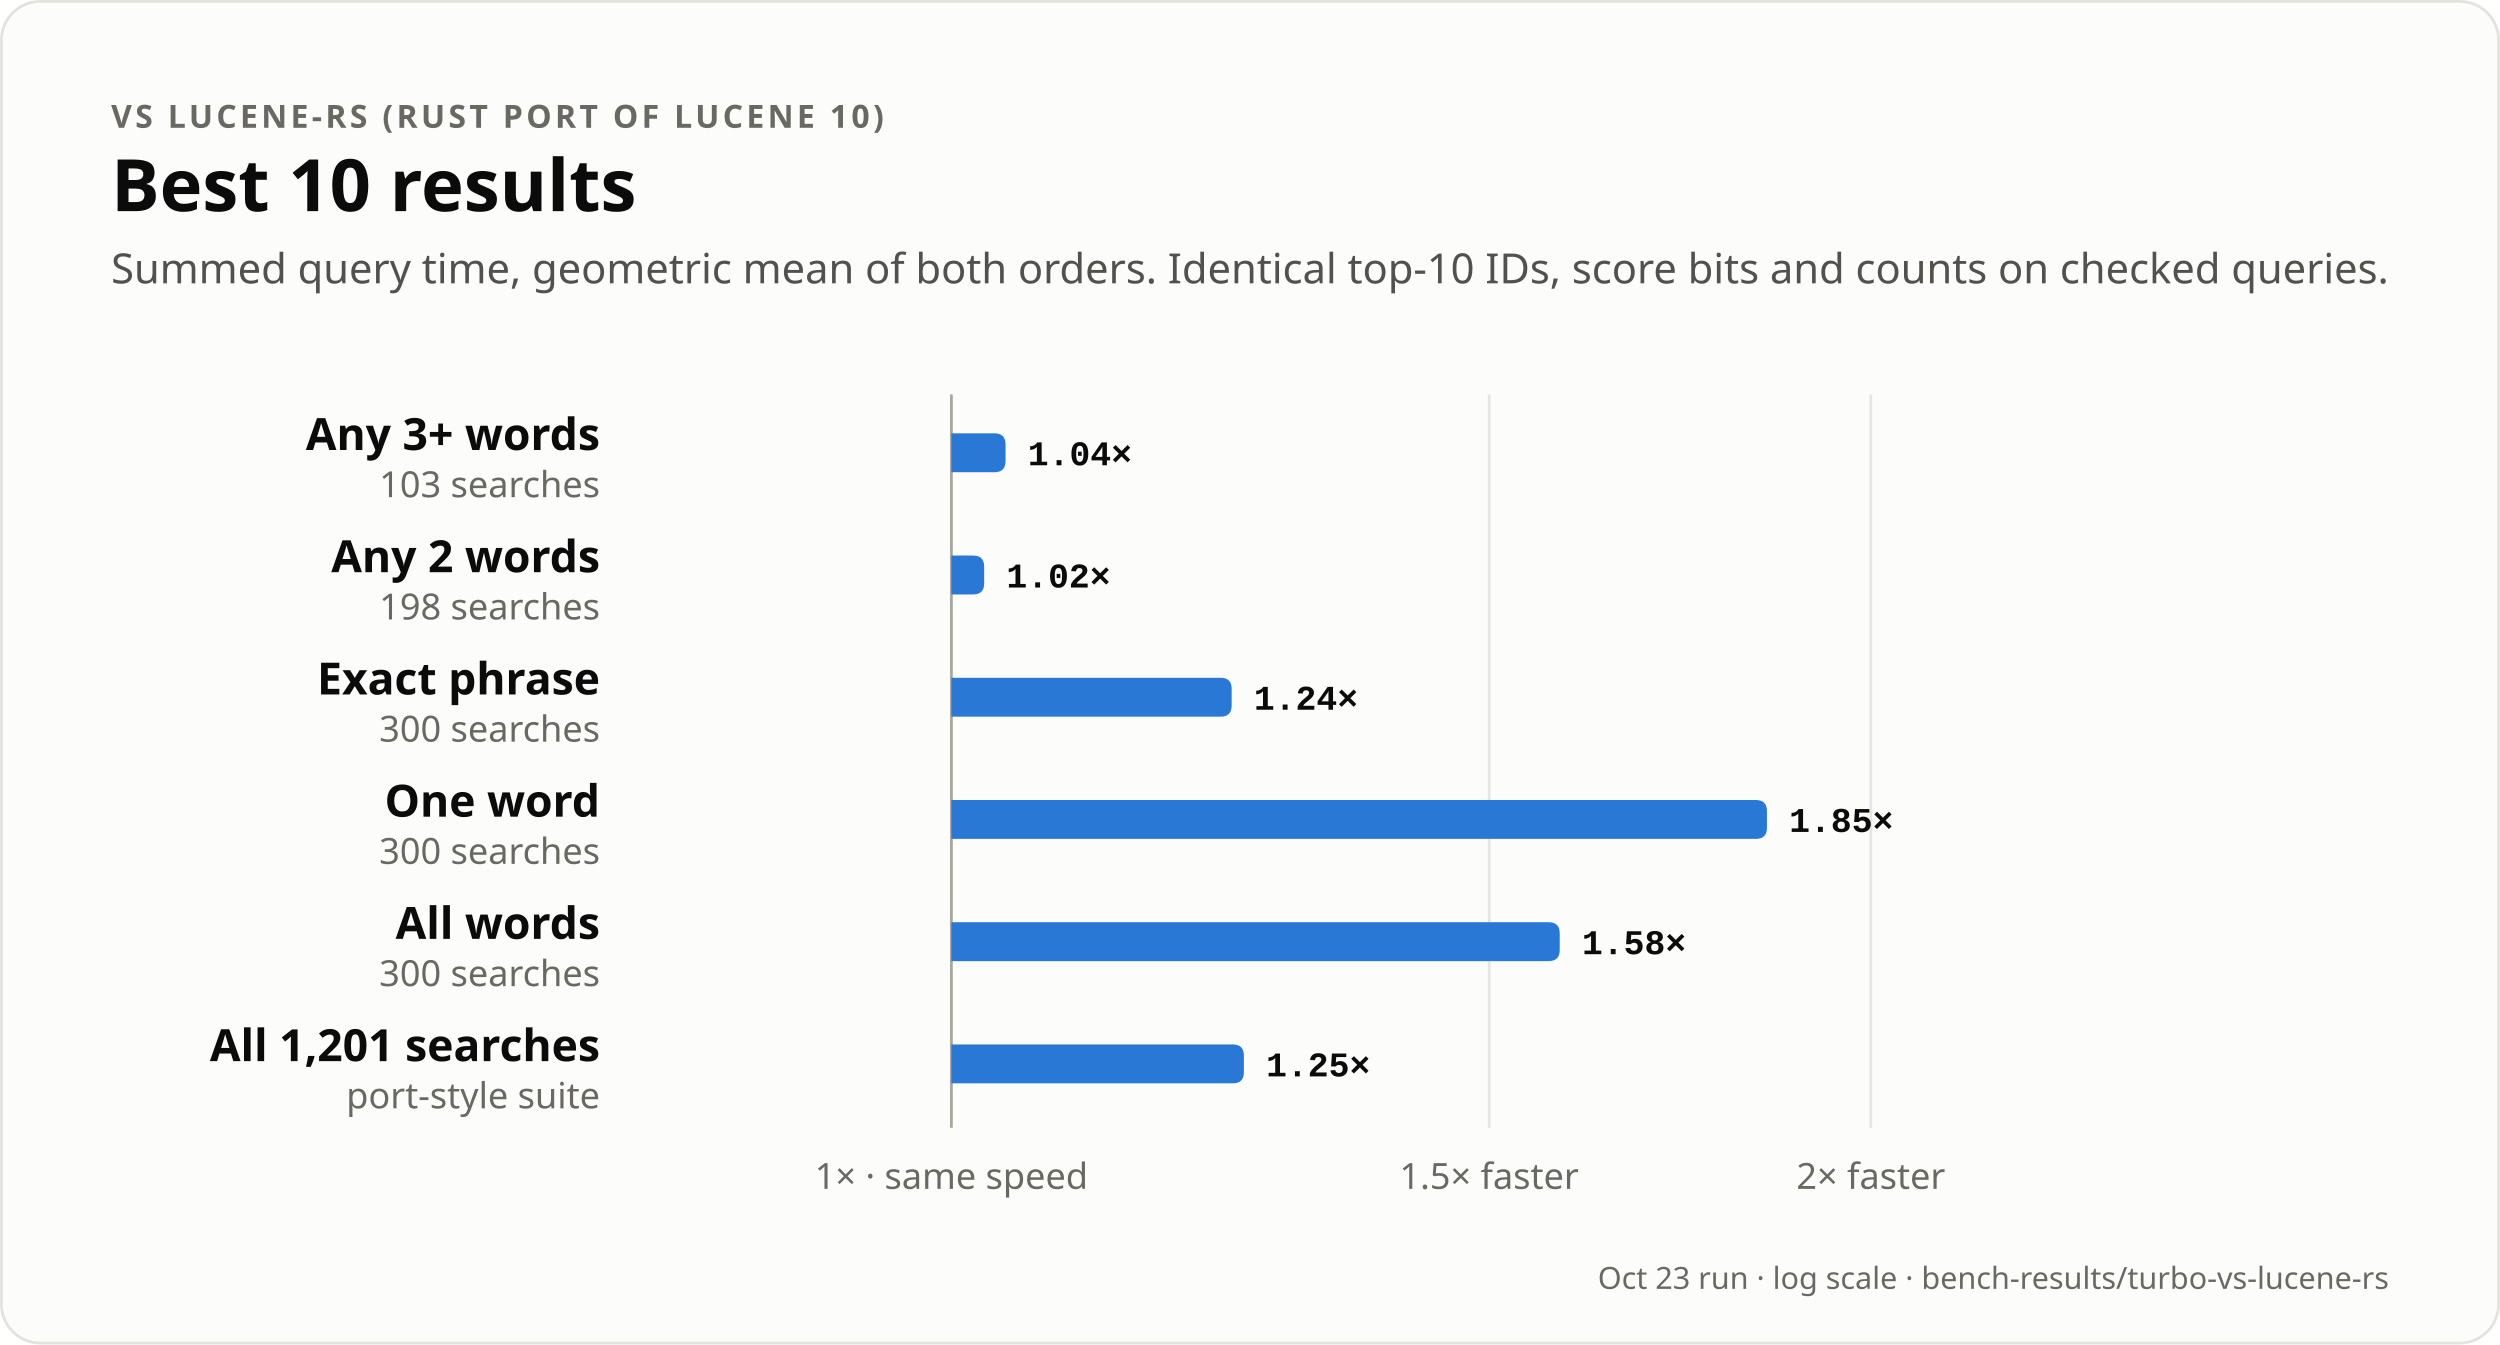
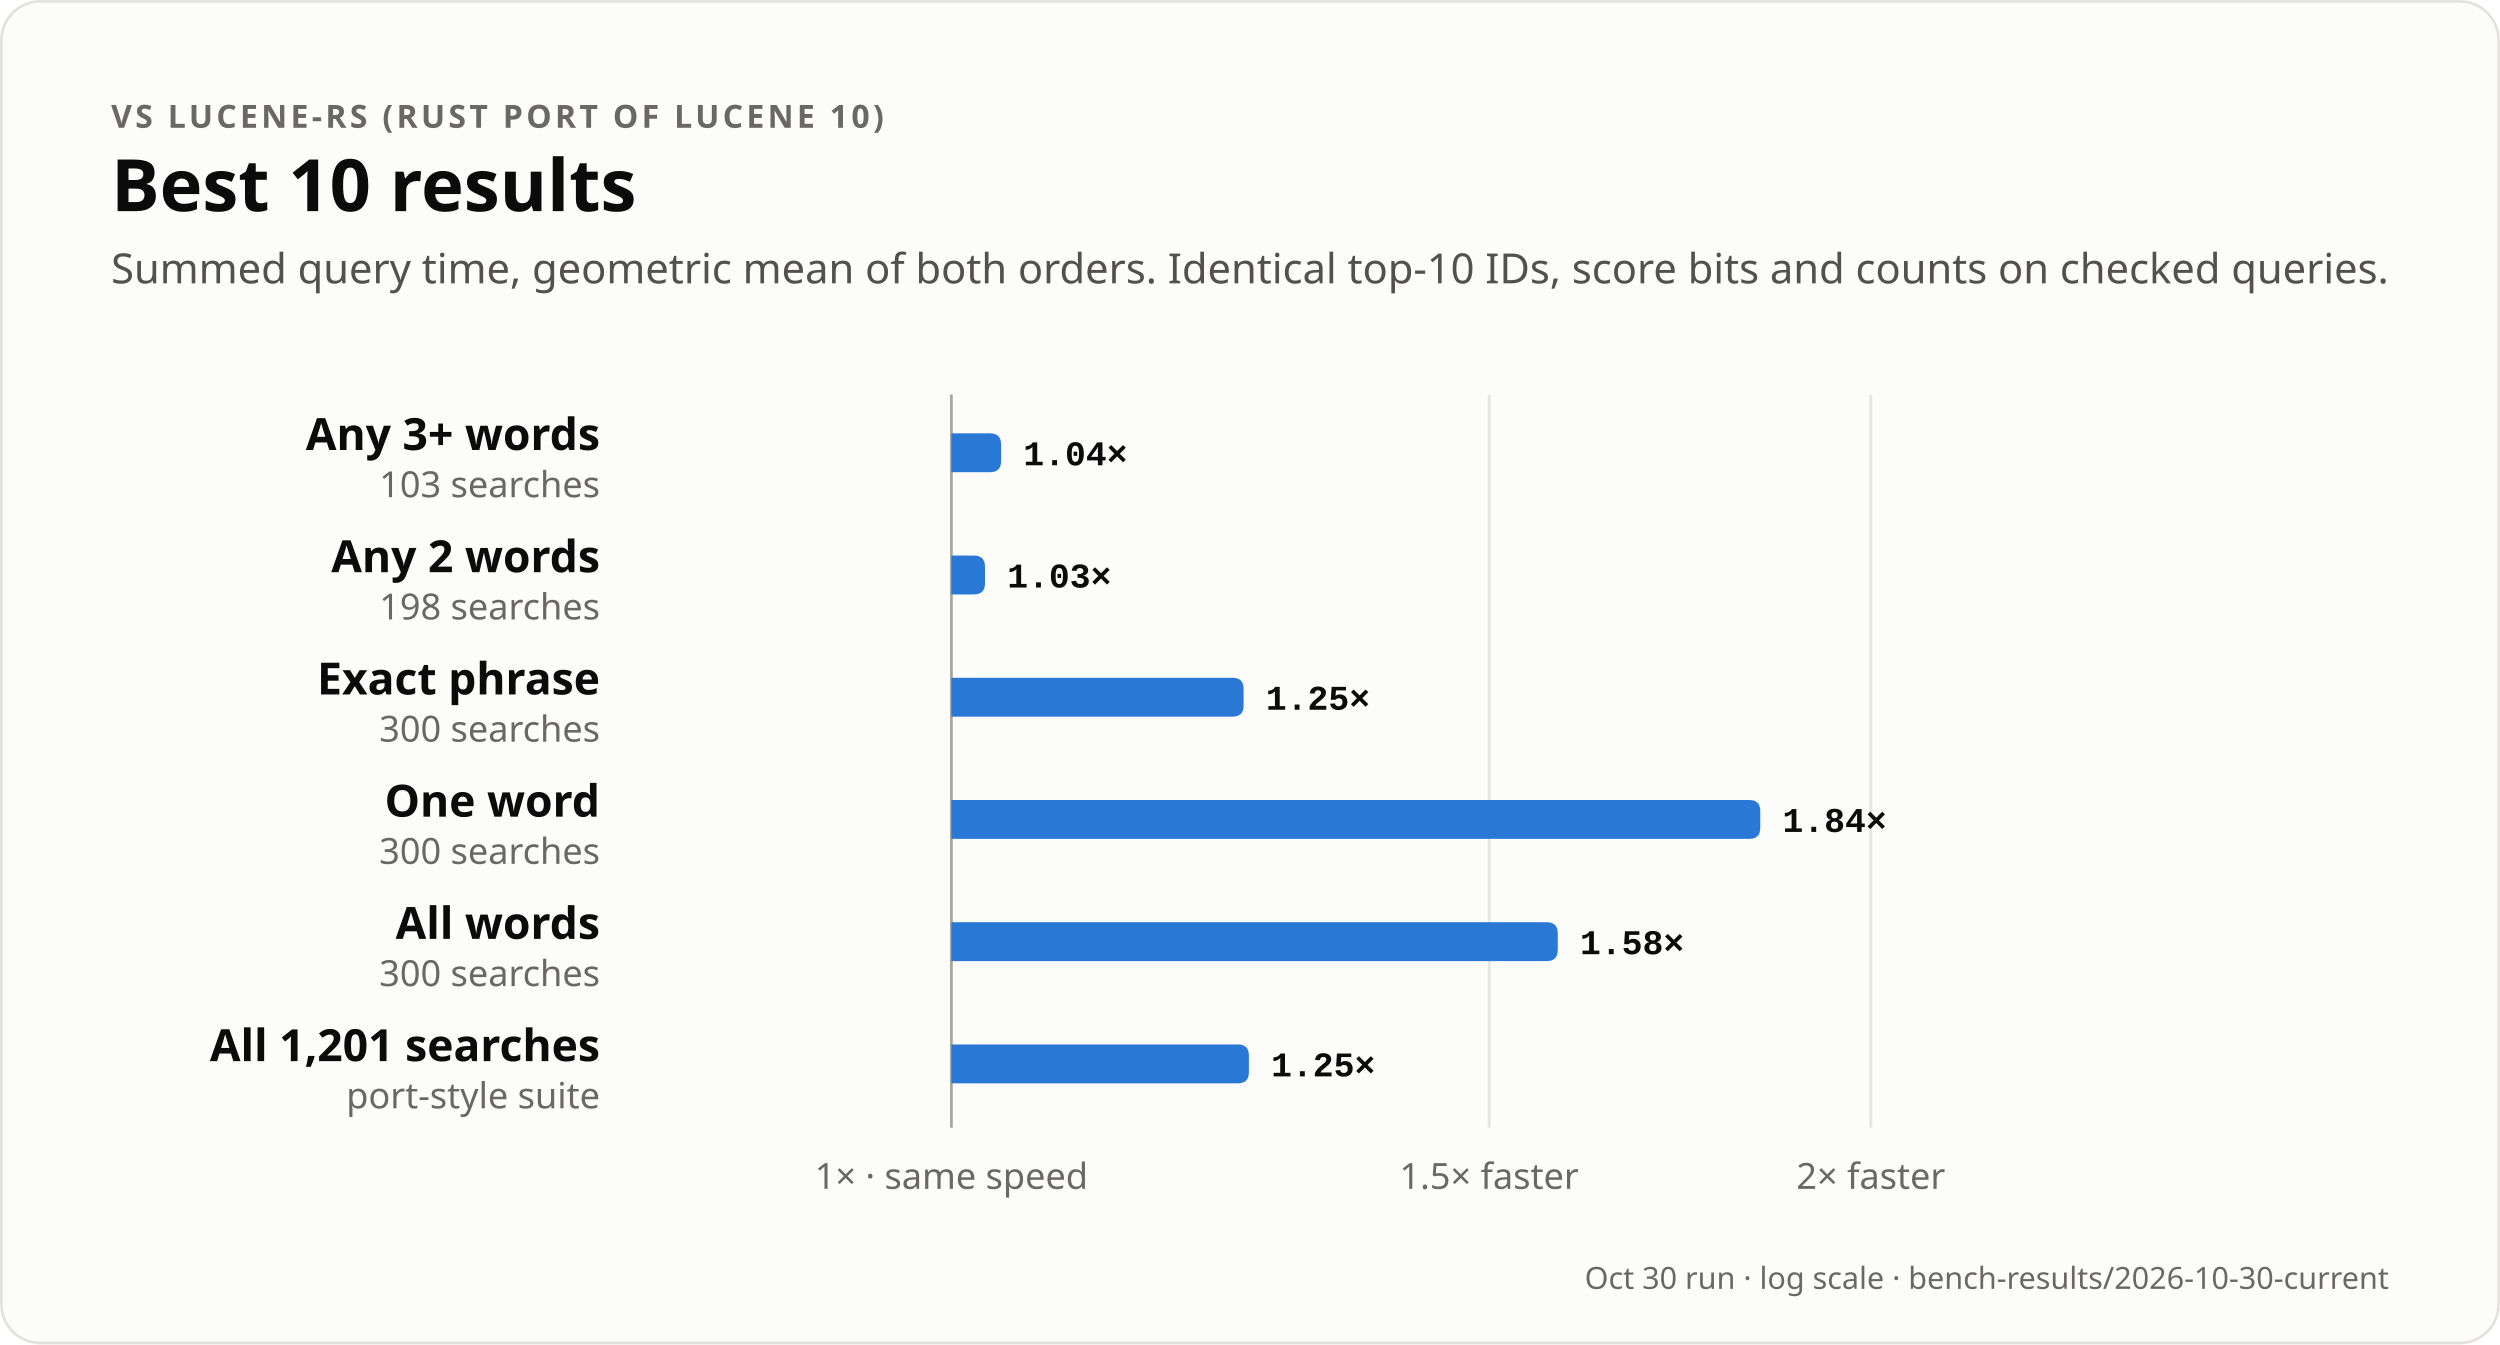
<svg xmlns="http://www.w3.org/2000/svg" width="900" height="484" viewBox="0 0 900 484" role="img" aria-labelledby="chart-title chart-description">
  <rect x="0.5" y="0.5" width="899" height="483" rx="14" fill="#fcfcfb" stroke="#e4e2dd" />
  <text x="40.0" y="46.0" font-size="11.5" font-weight="600" fill="#696863" text-anchor="start" letter-spacing="1.2" font-family="-apple-system, BlinkMacSystemFont, 'Segoe UI', 'Noto Sans', Helvetica, Arial, sans-serif">VS LUCENE-RS (RUST PORT OF LUCENE 10)</text>
  <text x="40.0" y="76.0" font-size="26" font-weight="700" fill="#0b0b0b" text-anchor="start" font-family="-apple-system, BlinkMacSystemFont, 'Segoe UI', 'Noto Sans', Helvetica, Arial, sans-serif">Best 10 results</text>
  <text x="40.0" y="102.0" font-size="15" font-weight="400" fill="#52514e" text-anchor="start" font-family="-apple-system, BlinkMacSystemFont, 'Segoe UI', 'Noto Sans', Helvetica, Arial, sans-serif">Summed query time, geometric mean of both orders. Identical top-10 IDs, score bits and counts on checked queries.</text>
  <line x1="342.5" y1="142" x2="342.5" y2="406.0" stroke="#a9a7a0" stroke-width="1" />
  <text x="342.5" y="428.0" font-size="13" font-weight="400" fill="#696863" text-anchor="middle" font-family="-apple-system, BlinkMacSystemFont, 'Segoe UI', 'Noto Sans', Helvetica, Arial, sans-serif">1× · same speed</text>
  <line x1="536.1" y1="142" x2="536.1" y2="406.0" stroke="#e7e5e0" stroke-width="1" />
  <text x="536.1" y="428.0" font-size="13" font-weight="400" fill="#696863" text-anchor="middle" font-family="-apple-system, BlinkMacSystemFont, 'Segoe UI', 'Noto Sans', Helvetica, Arial, sans-serif">1.5× faster</text>
  <line x1="673.5" y1="142" x2="673.5" y2="406.0" stroke="#e7e5e0" stroke-width="1" />
  <text x="673.5" y="428.0" font-size="13" font-weight="400" fill="#696863" text-anchor="middle" font-family="-apple-system, BlinkMacSystemFont, 'Segoe UI', 'Noto Sans', Helvetica, Arial, sans-serif">2× faster</text>
  <text x="216.0" y="162.0" font-size="16" font-weight="600" fill="#0b0b0b" text-anchor="end" font-family="-apple-system, BlinkMacSystemFont, 'Segoe UI', 'Noto Sans', Helvetica, Arial, sans-serif">Any 3+ words</text>
  <text x="216.0" y="179.0" font-size="13" font-weight="400" fill="#696863" text-anchor="end" font-family="-apple-system, BlinkMacSystemFont, 'Segoe UI', 'Noto Sans', Helvetica, Arial, sans-serif">103 searches</text>
-   <path d="M342.5,156.0 H358.0 Q362.0,156.0 362.0,160.0 V166.0 Q362.0,170.0 358.0,170.0 H342.5 Z" fill="#2a78d6" />
-   <text x="370.0" y="167.5" font-size="12.5" font-weight="600" fill="#0b0b0b" text-anchor="start" font-family="ui-monospace, SFMono-Regular, 'SF Mono', Menlo, Consolas, 'Liberation Mono', monospace">1.04×</text>
+   <path d="M342.5,156.0 H356.4 Q360.4,156.0 360.4,160.0 V166.0 Q360.4,170.0 356.4,170.0 H342.5 Z" fill="#2a78d6" />
+   <text x="368.4" y="167.5" font-size="12.5" font-weight="600" fill="#0b0b0b" text-anchor="start" font-family="ui-monospace, SFMono-Regular, 'SF Mono', Menlo, Consolas, 'Liberation Mono', monospace">1.04×</text>
  <text x="216.0" y="206.0" font-size="16" font-weight="600" fill="#0b0b0b" text-anchor="end" font-family="-apple-system, BlinkMacSystemFont, 'Segoe UI', 'Noto Sans', Helvetica, Arial, sans-serif">Any 2 words</text>
  <text x="216.0" y="223.0" font-size="13" font-weight="400" fill="#696863" text-anchor="end" font-family="-apple-system, BlinkMacSystemFont, 'Segoe UI', 'Noto Sans', Helvetica, Arial, sans-serif">198 searches</text>
-   <path d="M342.5,200.0 H350.3 Q354.3,200.0 354.3,204.0 V210.0 Q354.3,214.0 350.3,214.0 H342.5 Z" fill="#2a78d6" />
-   <text x="362.3" y="211.5" font-size="12.5" font-weight="600" fill="#0b0b0b" text-anchor="start" font-family="ui-monospace, SFMono-Regular, 'SF Mono', Menlo, Consolas, 'Liberation Mono', monospace">1.02×</text>
+   <path d="M342.5,200.0 H350.6 Q354.6,200.0 354.6,204.0 V210.0 Q354.6,214.0 350.6,214.0 H342.5 Z" fill="#2a78d6" />
+   <text x="362.6" y="211.5" font-size="12.5" font-weight="600" fill="#0b0b0b" text-anchor="start" font-family="ui-monospace, SFMono-Regular, 'SF Mono', Menlo, Consolas, 'Liberation Mono', monospace">1.03×</text>
  <text x="216.0" y="250.0" font-size="16" font-weight="600" fill="#0b0b0b" text-anchor="end" font-family="-apple-system, BlinkMacSystemFont, 'Segoe UI', 'Noto Sans', Helvetica, Arial, sans-serif">Exact phrase</text>
  <text x="216.0" y="267.0" font-size="13" font-weight="400" fill="#696863" text-anchor="end" font-family="-apple-system, BlinkMacSystemFont, 'Segoe UI', 'Noto Sans', Helvetica, Arial, sans-serif">300 searches</text>
-   <path d="M342.5,244.0 H439.4 Q443.4,244.0 443.4,248.0 V254.0 Q443.4,258.0 439.4,258.0 H342.5 Z" fill="#2a78d6" />
-   <text x="451.4" y="255.5" font-size="12.5" font-weight="600" fill="#0b0b0b" text-anchor="start" font-family="ui-monospace, SFMono-Regular, 'SF Mono', Menlo, Consolas, 'Liberation Mono', monospace">1.24×</text>
+   <path d="M342.5,244.0 H443.7 Q447.7,244.0 447.7,248.0 V254.0 Q447.7,258.0 443.7,258.0 H342.5 Z" fill="#2a78d6" />
+   <text x="455.7" y="255.5" font-size="12.5" font-weight="600" fill="#0b0b0b" text-anchor="start" font-family="ui-monospace, SFMono-Regular, 'SF Mono', Menlo, Consolas, 'Liberation Mono', monospace">1.25×</text>
  <text x="216.0" y="294.0" font-size="16" font-weight="600" fill="#0b0b0b" text-anchor="end" font-family="-apple-system, BlinkMacSystemFont, 'Segoe UI', 'Noto Sans', Helvetica, Arial, sans-serif">One word</text>
  <text x="216.0" y="311.0" font-size="13" font-weight="400" fill="#696863" text-anchor="end" font-family="-apple-system, BlinkMacSystemFont, 'Segoe UI', 'Noto Sans', Helvetica, Arial, sans-serif">300 searches</text>
-   <path d="M342.5,288.0 H632.1 Q636.1,288.0 636.1,292.0 V298.0 Q636.1,302.0 632.1,302.0 H342.5 Z" fill="#2a78d6" />
-   <text x="644.1" y="299.5" font-size="12.5" font-weight="600" fill="#0b0b0b" text-anchor="start" font-family="ui-monospace, SFMono-Regular, 'SF Mono', Menlo, Consolas, 'Liberation Mono', monospace">1.85×</text>
+   <path d="M342.5,288.0 H629.7 Q633.7,288.0 633.7,292.0 V298.0 Q633.7,302.0 629.7,302.0 H342.5 Z" fill="#2a78d6" />
+   <text x="641.7" y="299.5" font-size="12.5" font-weight="600" fill="#0b0b0b" text-anchor="start" font-family="ui-monospace, SFMono-Regular, 'SF Mono', Menlo, Consolas, 'Liberation Mono', monospace">1.84×</text>
  <text x="216.0" y="338.0" font-size="16" font-weight="600" fill="#0b0b0b" text-anchor="end" font-family="-apple-system, BlinkMacSystemFont, 'Segoe UI', 'Noto Sans', Helvetica, Arial, sans-serif">All words</text>
  <text x="216.0" y="355.0" font-size="13" font-weight="400" fill="#696863" text-anchor="end" font-family="-apple-system, BlinkMacSystemFont, 'Segoe UI', 'Noto Sans', Helvetica, Arial, sans-serif">300 searches</text>
-   <path d="M342.5,332.0 H557.5 Q561.5,332.0 561.5,336.0 V342.0 Q561.5,346.0 557.5,346.0 H342.5 Z" fill="#2a78d6" />
-   <text x="569.5" y="343.5" font-size="12.5" font-weight="600" fill="#0b0b0b" text-anchor="start" font-family="ui-monospace, SFMono-Regular, 'SF Mono', Menlo, Consolas, 'Liberation Mono', monospace">1.58×</text>
+   <path d="M342.5,332.0 H556.8 Q560.8,332.0 560.8,336.0 V342.0 Q560.8,346.0 556.8,346.0 H342.5 Z" fill="#2a78d6" />
+   <text x="568.8" y="343.5" font-size="12.5" font-weight="600" fill="#0b0b0b" text-anchor="start" font-family="ui-monospace, SFMono-Regular, 'SF Mono', Menlo, Consolas, 'Liberation Mono', monospace">1.58×</text>
  <text x="216.0" y="382.0" font-size="16" font-weight="600" fill="#0b0b0b" text-anchor="end" font-family="-apple-system, BlinkMacSystemFont, 'Segoe UI', 'Noto Sans', Helvetica, Arial, sans-serif">All 1,201 searches</text>
  <text x="216.0" y="399.0" font-size="13" font-weight="400" fill="#696863" text-anchor="end" font-family="-apple-system, BlinkMacSystemFont, 'Segoe UI', 'Noto Sans', Helvetica, Arial, sans-serif">port-style suite</text>
-   <path d="M342.5,376.0 H443.8 Q447.8,376.0 447.8,380.0 V386.0 Q447.8,390.0 443.8,390.0 H342.5 Z" fill="#2a78d6" />
-   <text x="455.8" y="387.5" font-size="12.5" font-weight="600" fill="#0b0b0b" text-anchor="start" font-family="ui-monospace, SFMono-Regular, 'SF Mono', Menlo, Consolas, 'Liberation Mono', monospace">1.25×</text>
-   <text x="860.0" y="464.0" font-size="11" font-weight="400" fill="#696863" text-anchor="end" font-family="-apple-system, BlinkMacSystemFont, 'Segoe UI', 'Noto Sans', Helvetica, Arial, sans-serif">Oct 23 run · log scale · bench-results/turbo-vs-lucene-rs</text>
+   <path d="M342.5,376.0 H445.6 Q449.6,376.0 449.6,380.0 V386.0 Q449.6,390.0 445.6,390.0 H342.5 Z" fill="#2a78d6" />
+   <text x="457.6" y="387.5" font-size="12.5" font-weight="600" fill="#0b0b0b" text-anchor="start" font-family="ui-monospace, SFMono-Regular, 'SF Mono', Menlo, Consolas, 'Liberation Mono', monospace">1.25×</text>
+   <text x="860.0" y="464.0" font-size="11" font-weight="400" fill="#696863" text-anchor="end" font-family="-apple-system, BlinkMacSystemFont, 'Segoe UI', 'Noto Sans', Helvetica, Arial, sans-serif">Oct 30 run · log scale · bench-results/2026-10-30-current</text>
</svg>
